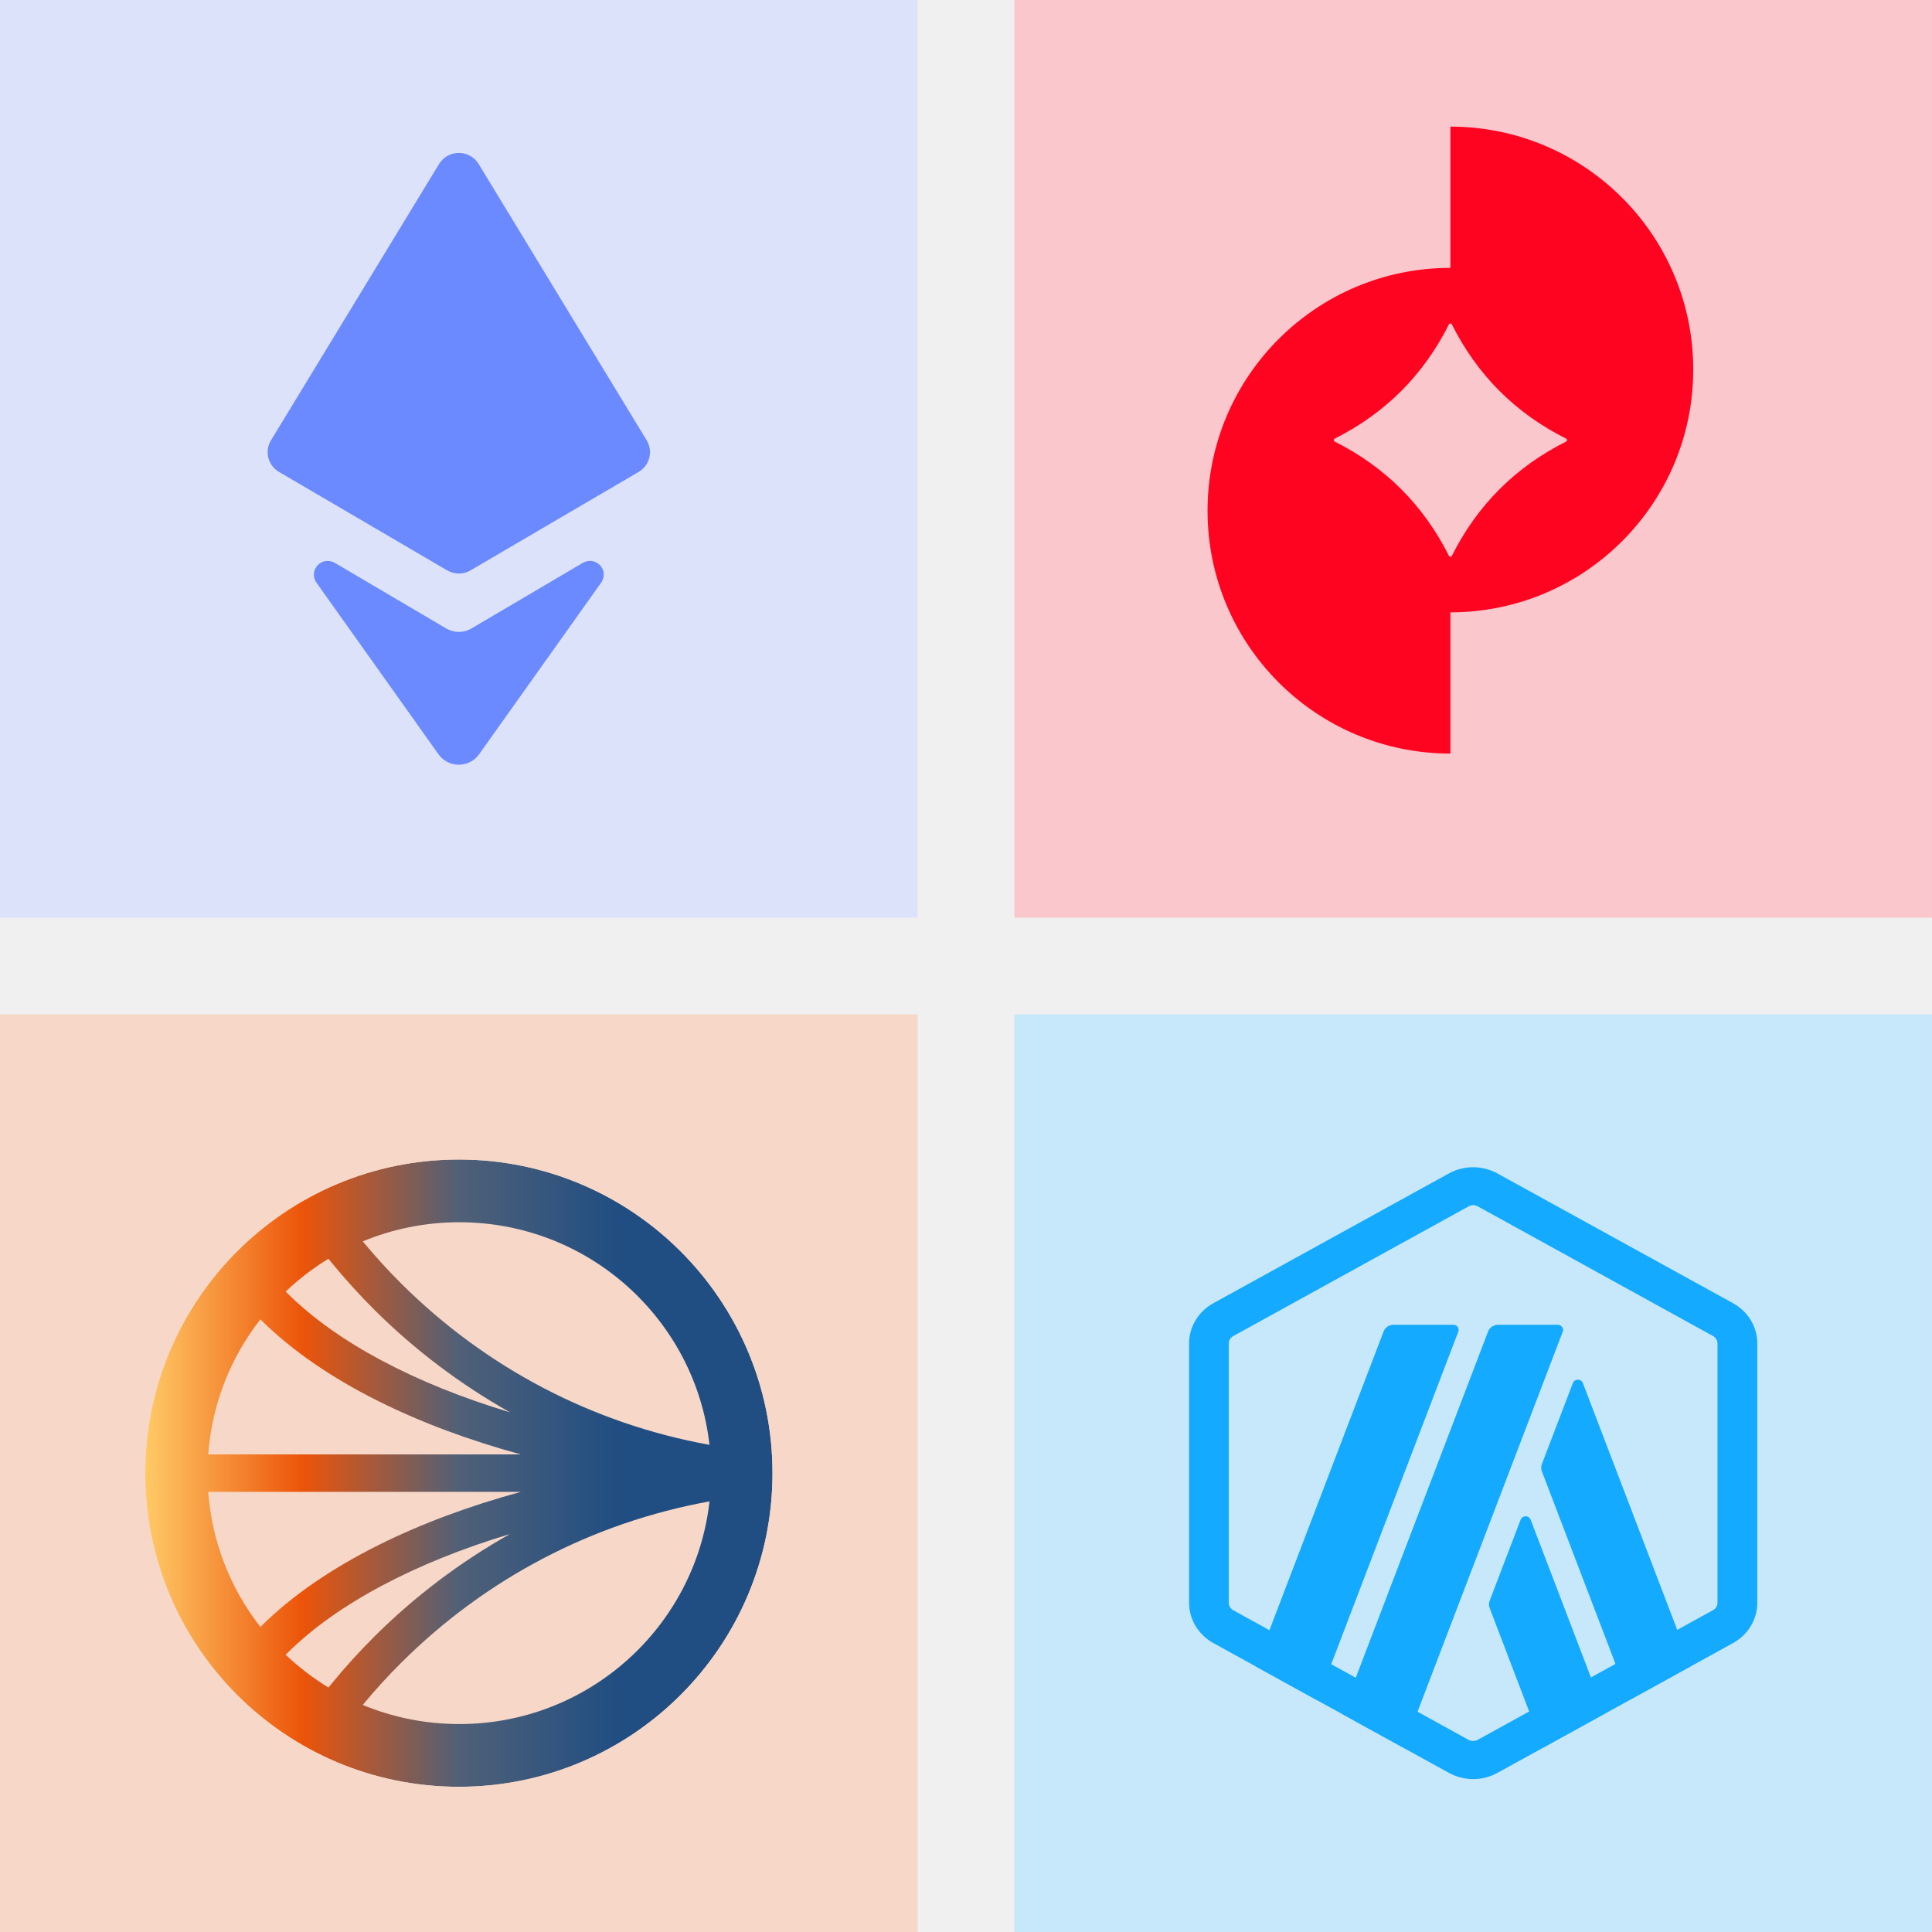
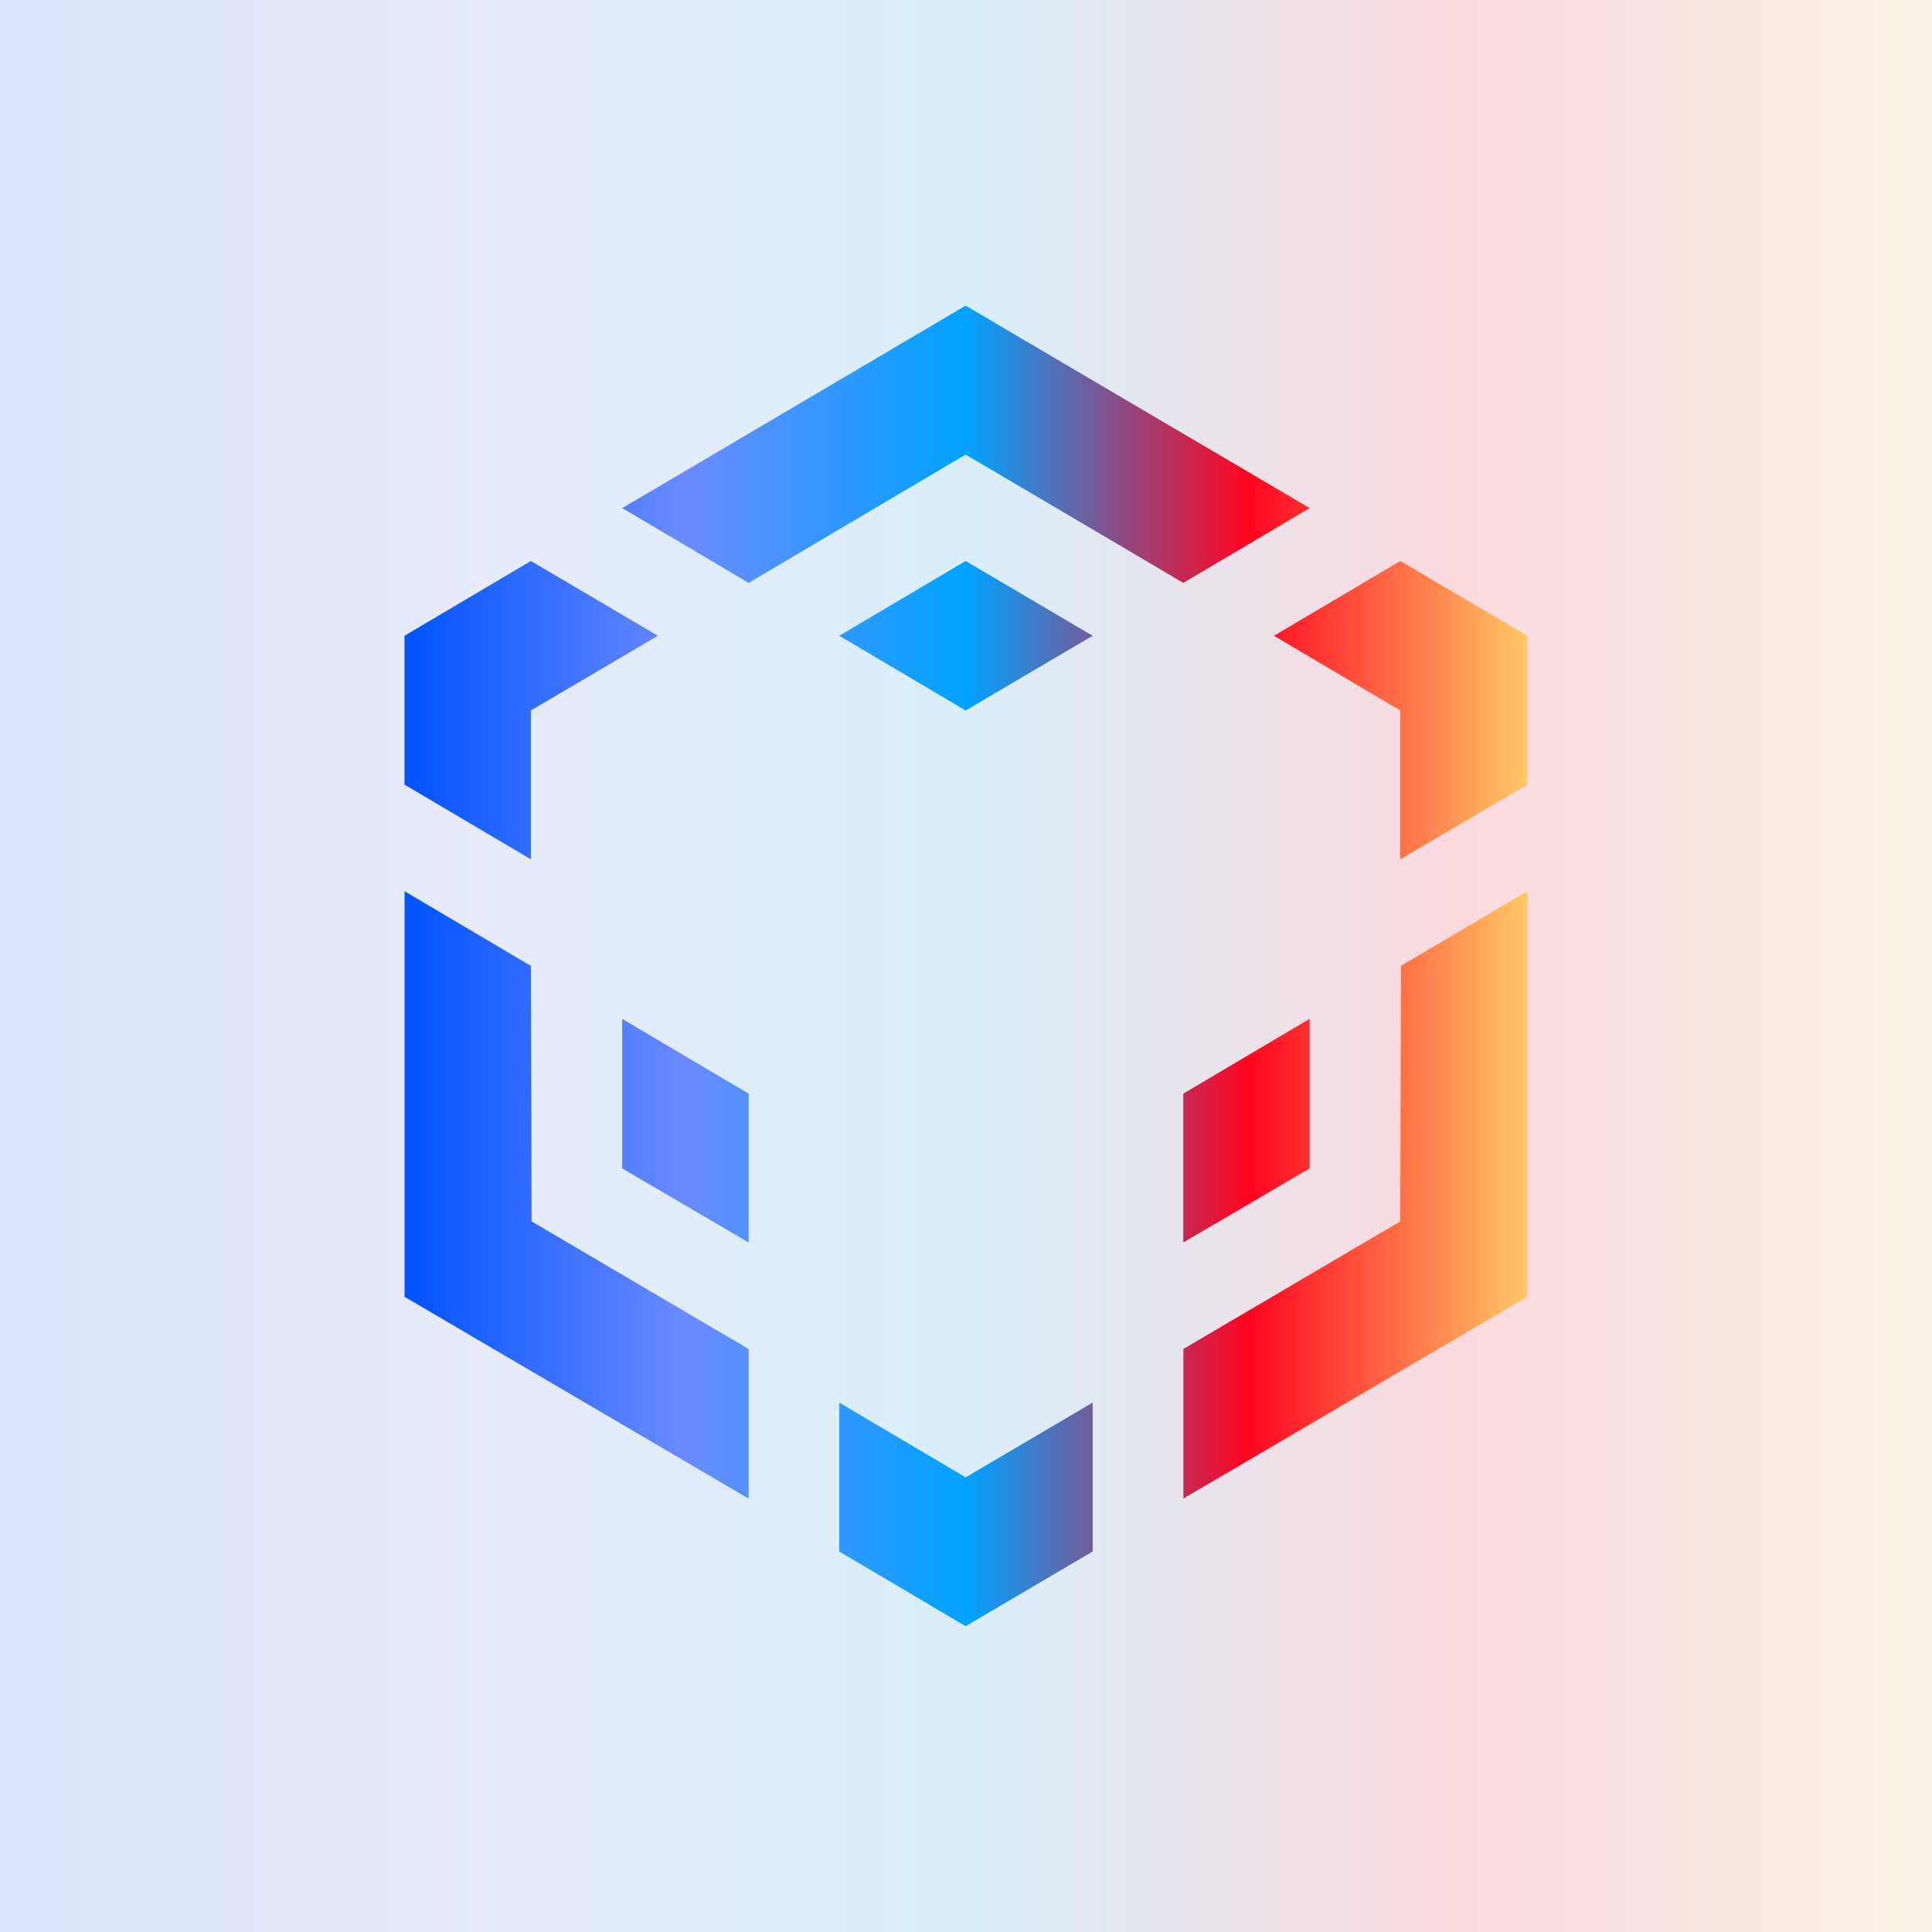
<svg xmlns="http://www.w3.org/2000/svg" viewBox="0 0 20 20">
-   <g transform="scale(0.475)">
-     <rect fill="#F9F9F9" width="20" height="20" />
-     <rect fill="#6B8AFF33" width="20" height="20" />
-     <g transform="scale(0.8333,0.8333)">
-       <path d="M11.482 4.29L7.087 11.516C6.913 11.802 7.008 12.172 7.297 12.342L11.692 14.916C11.882 15.028 12.118 15.028 12.308 14.916L16.703 12.342C16.992 12.172 17.087 11.802 16.913 11.516L12.519 4.29C12.284 3.903 11.717 3.903 11.482 4.29Z" fill="#6B8AFF" />
-       <path d="M15.79 15.01C15.79 14.999 15.788 14.989 15.787 14.979C15.785 14.968 15.783 14.958 15.781 14.948C15.778 14.936 15.775 14.925 15.771 14.913C15.768 14.903 15.765 14.895 15.761 14.887C15.755 14.874 15.748 14.861 15.74 14.849C15.737 14.842 15.733 14.835 15.728 14.828C15.715 14.81 15.701 14.791 15.685 14.775C15.668 14.76 15.65 14.745 15.632 14.732C15.625 14.727 15.618 14.724 15.611 14.72C15.599 14.712 15.586 14.705 15.573 14.699C15.565 14.696 15.555 14.693 15.546 14.689C15.535 14.685 15.523 14.682 15.511 14.679C15.5 14.676 15.49 14.674 15.48 14.673C15.47 14.671 15.46 14.671 15.448 14.671C15.436 14.671 15.425 14.67 15.413 14.671C15.405 14.671 15.396 14.672 15.387 14.673C15.374 14.675 15.361 14.676 15.348 14.679C15.344 14.679 15.341 14.682 15.337 14.683C15.297 14.693 15.259 14.709 15.223 14.732L12.331 16.436C12.127 16.557 11.873 16.557 11.669 16.436L8.777 14.732C8.741 14.709 8.703 14.693 8.663 14.683C8.66 14.682 8.656 14.68 8.652 14.679C8.639 14.676 8.626 14.675 8.613 14.673C8.605 14.672 8.596 14.671 8.587 14.671C8.575 14.671 8.564 14.671 8.552 14.671C8.541 14.671 8.53 14.672 8.52 14.673C8.51 14.675 8.5 14.677 8.489 14.679C8.477 14.682 8.466 14.685 8.454 14.689C8.445 14.692 8.436 14.696 8.427 14.699C8.414 14.705 8.401 14.712 8.389 14.72C8.382 14.723 8.375 14.727 8.368 14.732C8.35 14.745 8.331 14.759 8.315 14.775C8.3 14.792 8.285 14.81 8.272 14.828C8.267 14.835 8.264 14.841 8.26 14.849C8.252 14.862 8.245 14.874 8.239 14.887C8.235 14.895 8.233 14.904 8.229 14.913C8.225 14.925 8.222 14.936 8.219 14.948C8.216 14.958 8.214 14.968 8.213 14.979C8.211 14.989 8.21 15 8.21 15.01C8.21 15.021 8.209 15.033 8.21 15.044C8.21 15.054 8.212 15.062 8.213 15.071C8.215 15.084 8.216 15.097 8.219 15.11C8.22 15.115 8.222 15.12 8.223 15.124C8.235 15.167 8.253 15.207 8.28 15.244L11.468 19.727C11.727 20.091 12.271 20.091 12.53 19.727L15.718 15.244C15.745 15.207 15.764 15.167 15.775 15.124C15.776 15.12 15.778 15.114 15.779 15.11C15.782 15.097 15.783 15.084 15.785 15.071C15.786 15.062 15.787 15.054 15.788 15.044C15.788 15.033 15.788 15.021 15.788 15.01H15.79Z" fill="#6B8AFF" />
-     </g>
-   </g>
-   <g transform="scale(0.475) translate(22.105 0)">
-     <rect fill="#F9F9F9" width="20" height="20" />
-     <rect fill="#FF042033" width="20" height="20" />
-     <path transform="matrix(0.152,0,0,0.152,2.1325,2.2195)" mask="url(#op-mask)" d="M 48.5 73.194 V 93.447 C 29.269 93.447 13.68 77.857 13.68 58.626 C 13.68 39.396 29.269 23.806 48.5 23.806 V 3.553 C 67.731 3.553 83.32 19.143 83.32 38.374 C 83.32 57.604 67.731 73.194 48.5 73.194 Z M 65.2 48.345 V 48.655 C 57.839 52.324 52.324 57.839" fill="#FF0420" />
-   </g>
-   <g transform="scale(0.475) translate(0 22.105)">
-     <rect fill="#F9F9F9" width="20" height="20" />
-     <rect fill="#EC540933" width="20" height="20" />
-     <g transform="matrix(0.0441,0,0,0.0441,3.165,3.165)">
-       <circle cx="154.995" cy="154.995" r="154.995" fill="url(#sonic-bg)" mask="url(#sonic-logo-mask)" />
-     </g>
-   </g>
-   <g transform="scale(0.475) translate(22.105 22.105)">
-     <rect fill="#F9F9F9" width="20" height="20" />
-     <rect fill="#00A3FF33" width="20" height="20" />
-     <g opacity="0.9" transform="scale(0.8333,0.8333)">
-       <path d="M13.243 13.217L12.431 15.342C12.409 15.401 12.409 15.465 12.431 15.524L13.827 19.18L15.443 18.29L13.504 13.217C13.46 13.1 13.287 13.1 13.243 13.217Z" fill="#00A3FF" />
-       <path d="M14.87 9.644C14.826 9.527 14.653 9.527 14.609 9.644L13.797 11.768C13.775 11.828 13.775 11.892 13.797 11.951L16.085 17.936L17.7 17.046L14.87 9.644Z" fill="#00A3FF" />
-       <path d="M12.001 4.991C12.04 4.991 12.08 5.002 12.116 5.02L18.275 8.415C18.347 8.454 18.391 8.528 18.391 8.605V15.393C18.391 15.472 18.347 15.544 18.275 15.583L12.116 18.978C12.082 18.997 12.04 19.006 12.001 19.006C11.961 19.006 11.921 18.996 11.885 18.978L5.726 15.586C5.654 15.546 5.61 15.473 5.61 15.395V8.606C5.61 8.528 5.654 8.455 5.726 8.416L11.885 5.022C11.921 5.002 11.961 4.991 12.001 4.991ZM12.001 4C11.782 4 11.562 4.054 11.365 4.163L5.207 7.556C4.814 7.773 4.572 8.173 4.572 8.606V15.394C4.572 15.827 4.814 16.228 5.207 16.445L11.366 19.839C11.563 19.947 11.782 20.002 12.002 20.002C12.221 20.002 12.441 19.948 12.637 19.839L18.797 16.445C19.19 16.228 19.432 15.827 19.432 15.394V8.606C19.432 8.173 19.19 7.773 18.797 7.556L12.636 4.163C12.439 4.054 12.219 4 12.001 4Z" fill="#00A3FF" />
-       <path d="M11.482 8.121H9.92C9.804 8.121 9.699 8.19 9.659 8.295L6.312 17.054L7.927 17.944L11.613 8.299C11.647 8.213 11.58 8.121 11.482 8.121Z" fill="#00A3FF" />
-       <path d="M14.214 8.121H12.653C12.536 8.121 12.431 8.19 12.392 8.295L8.57 18.296L10.185 19.186L14.345 8.299C14.378 8.213 14.311 8.121 14.214 8.121Z" fill="#00A3FF" />
-     </g>
-   </g>
+   <rect fill="#F9F9F9" width="20" height="20" />
+   <rect fill="url(#all-chains-gradient)" fill-opacity="0.129" width="20" height="20" />
+   <path transform="scale(0.8333,0.8333)" fill-rule="evenodd" clip-rule="evenodd" d="M 11.996 3.797 L 7.73 6.312 L 9.3 7.241 L 11.996 5.647 L 14.7 7.241 L 16.27 6.312 L 11.996 3.797 Z M 6.604 15.173 L 6.595 11.999 L 5.026 11.072 V 16.11 L 9.3 18.617 V 16.759 L 6.604 15.173 Z M 6.595 10.675 V 8.826 L 8.173 7.898 L 6.595 6.969 L 5.025 7.898 V 9.747 L 6.595 10.675 Z M 11.996 6.969 L 10.426 7.898 L 11.996 8.826 L 13.574 7.898 L 11.996 6.969 Z M 9.3 13.586 L 7.729 12.657 V 14.515 L 9.3 15.435 V 13.586 Z M 11.996 18.353 L 10.426 17.424 V 19.274 L 11.996 20.202 L 13.574 19.274 V 17.424 L 11.996 18.353 Z M 17.396 6.969 L 15.826 7.898 L 17.396 8.826 V 10.675 L 18.974 9.747 V 7.898 L 17.396 6.969 Z M 18.975 11.071 L 17.404 11.999 L 17.396 15.173 L 14.701 16.758 V 18.616 L 18.975 16.109 V 11.071 Z M 16.27 14.515 L 14.7 15.435 V 13.586 L 16.27 12.657 V 14.515 Z" fill="url(#all-chains-gradient)" />
  <defs>
-     <linearGradient id="sonic-bg" x1="100%" y1="0%" x2="0%" y2="0%">
-       <stop offset="25%" stop-color="#214e82" />
-       <stop offset="50%" stop-color="#506077" />
-       <stop offset="75%" stop-color="#ec5409" />
+     <linearGradient id="all-chains-gradient" x1="0%" y1="0%" x2="100%" y2="0%">
+       <stop offset="0%" stop-color="#0052FF" />
+       <stop offset="25%" stop-color="#6B8AFF" />
+       <stop offset="50%" stop-color="#00A3FF" />
+       <stop offset="75%" stop-color="#FF0420" />
      <stop offset="100%" stop-color="#ffc966" />
    </linearGradient>
-     <mask id="sonic-logo-mask">
-       <circle cx="154.995" cy="154.995" r="154.995" fill="white" />
-       <path fill="black" d="M180.26,185.07l.03-.02s-.03.02-.05.03c.01,0,.02,0,.03,0h0Z" />
-       <path fill="black" d="M180.24,185.08c-46.81,14.06-85.52,34.57-109.77,58.59l-1.07,1.07c6.45,6.1,13.52,11.56,21.16,16.2l1.64-2.01c6.62-8.09,13.72-15.9,21.11-23.26,19.83-19.76,42.51-36.86,66.93-50.59Z" />
-       <path fill="black" d="M185.65,164.24H31.12c1.87,25.07,11.18,48.06,25.79,66.76l.67-.67c15.01-14.81,34.55-28.27,58.12-40,20.66-10.29,44.38-19.12,69.95-26.09Z" />
-       <path fill="black" d="M126.41,61.2c41.89,41.74,94.61,69.34,152.44,79.81-6.97-61.88-59.64-110.01-123.64-110.01-16.9,0-33.01,3.37-47.72,9.45,5.97,7.19,12.35,14.19,18.92,20.76h0Z" />
-       <path fill="black" d="M70.47,66.31c24.25,24.06,62.98,44.54,109.8,58.63-24.44-13.76-47.14-30.85-66.98-50.62-7.37-7.34-14.46-15.15-21.11-23.26l-1.64-2.01c-7.64,4.64-14.71,10.09-21.13,16.19l1.07,1.07h-.01Z" />
-       <path fill="black" d="M126.41,248.78c-6.6,6.57-12.97,13.57-18.92,20.76,14.69,6.08,30.82,9.45,47.72,9.45,64,0,116.67-48.14,123.66-110.04-57.82,10.47-110.54,38.07-152.44,79.81l-.02.02Z" />
-       <path fill="black" d="M115.67,119.62v.02c-23.55-11.73-43.08-25.2-58.09-39.99l-.67-.67c-14.61,18.7-23.92,41.69-25.79,66.76h154.5c-25.56-6.97-49.26-15.8-69.95-26.12Z" />
-     </mask>
-     <mask id="op-mask">
-       <rect width="97" height="97" fill="white" />
-       <path d="M 65.2 48.345 V 48.655 C 57.839 52.324 52.324 57.839 48.655 65.2 H 48.345 C 44.676 57.839 39.161 52.324 31.8 48.655 V 48.345 C 39.161 44.676 44.676 39.161 48.345 31.8 H 48.655 C 52.324 39.161 57.839 44.676 65.2 48.345 Z" fill="black" />
-     </mask>
  </defs>
</svg>
